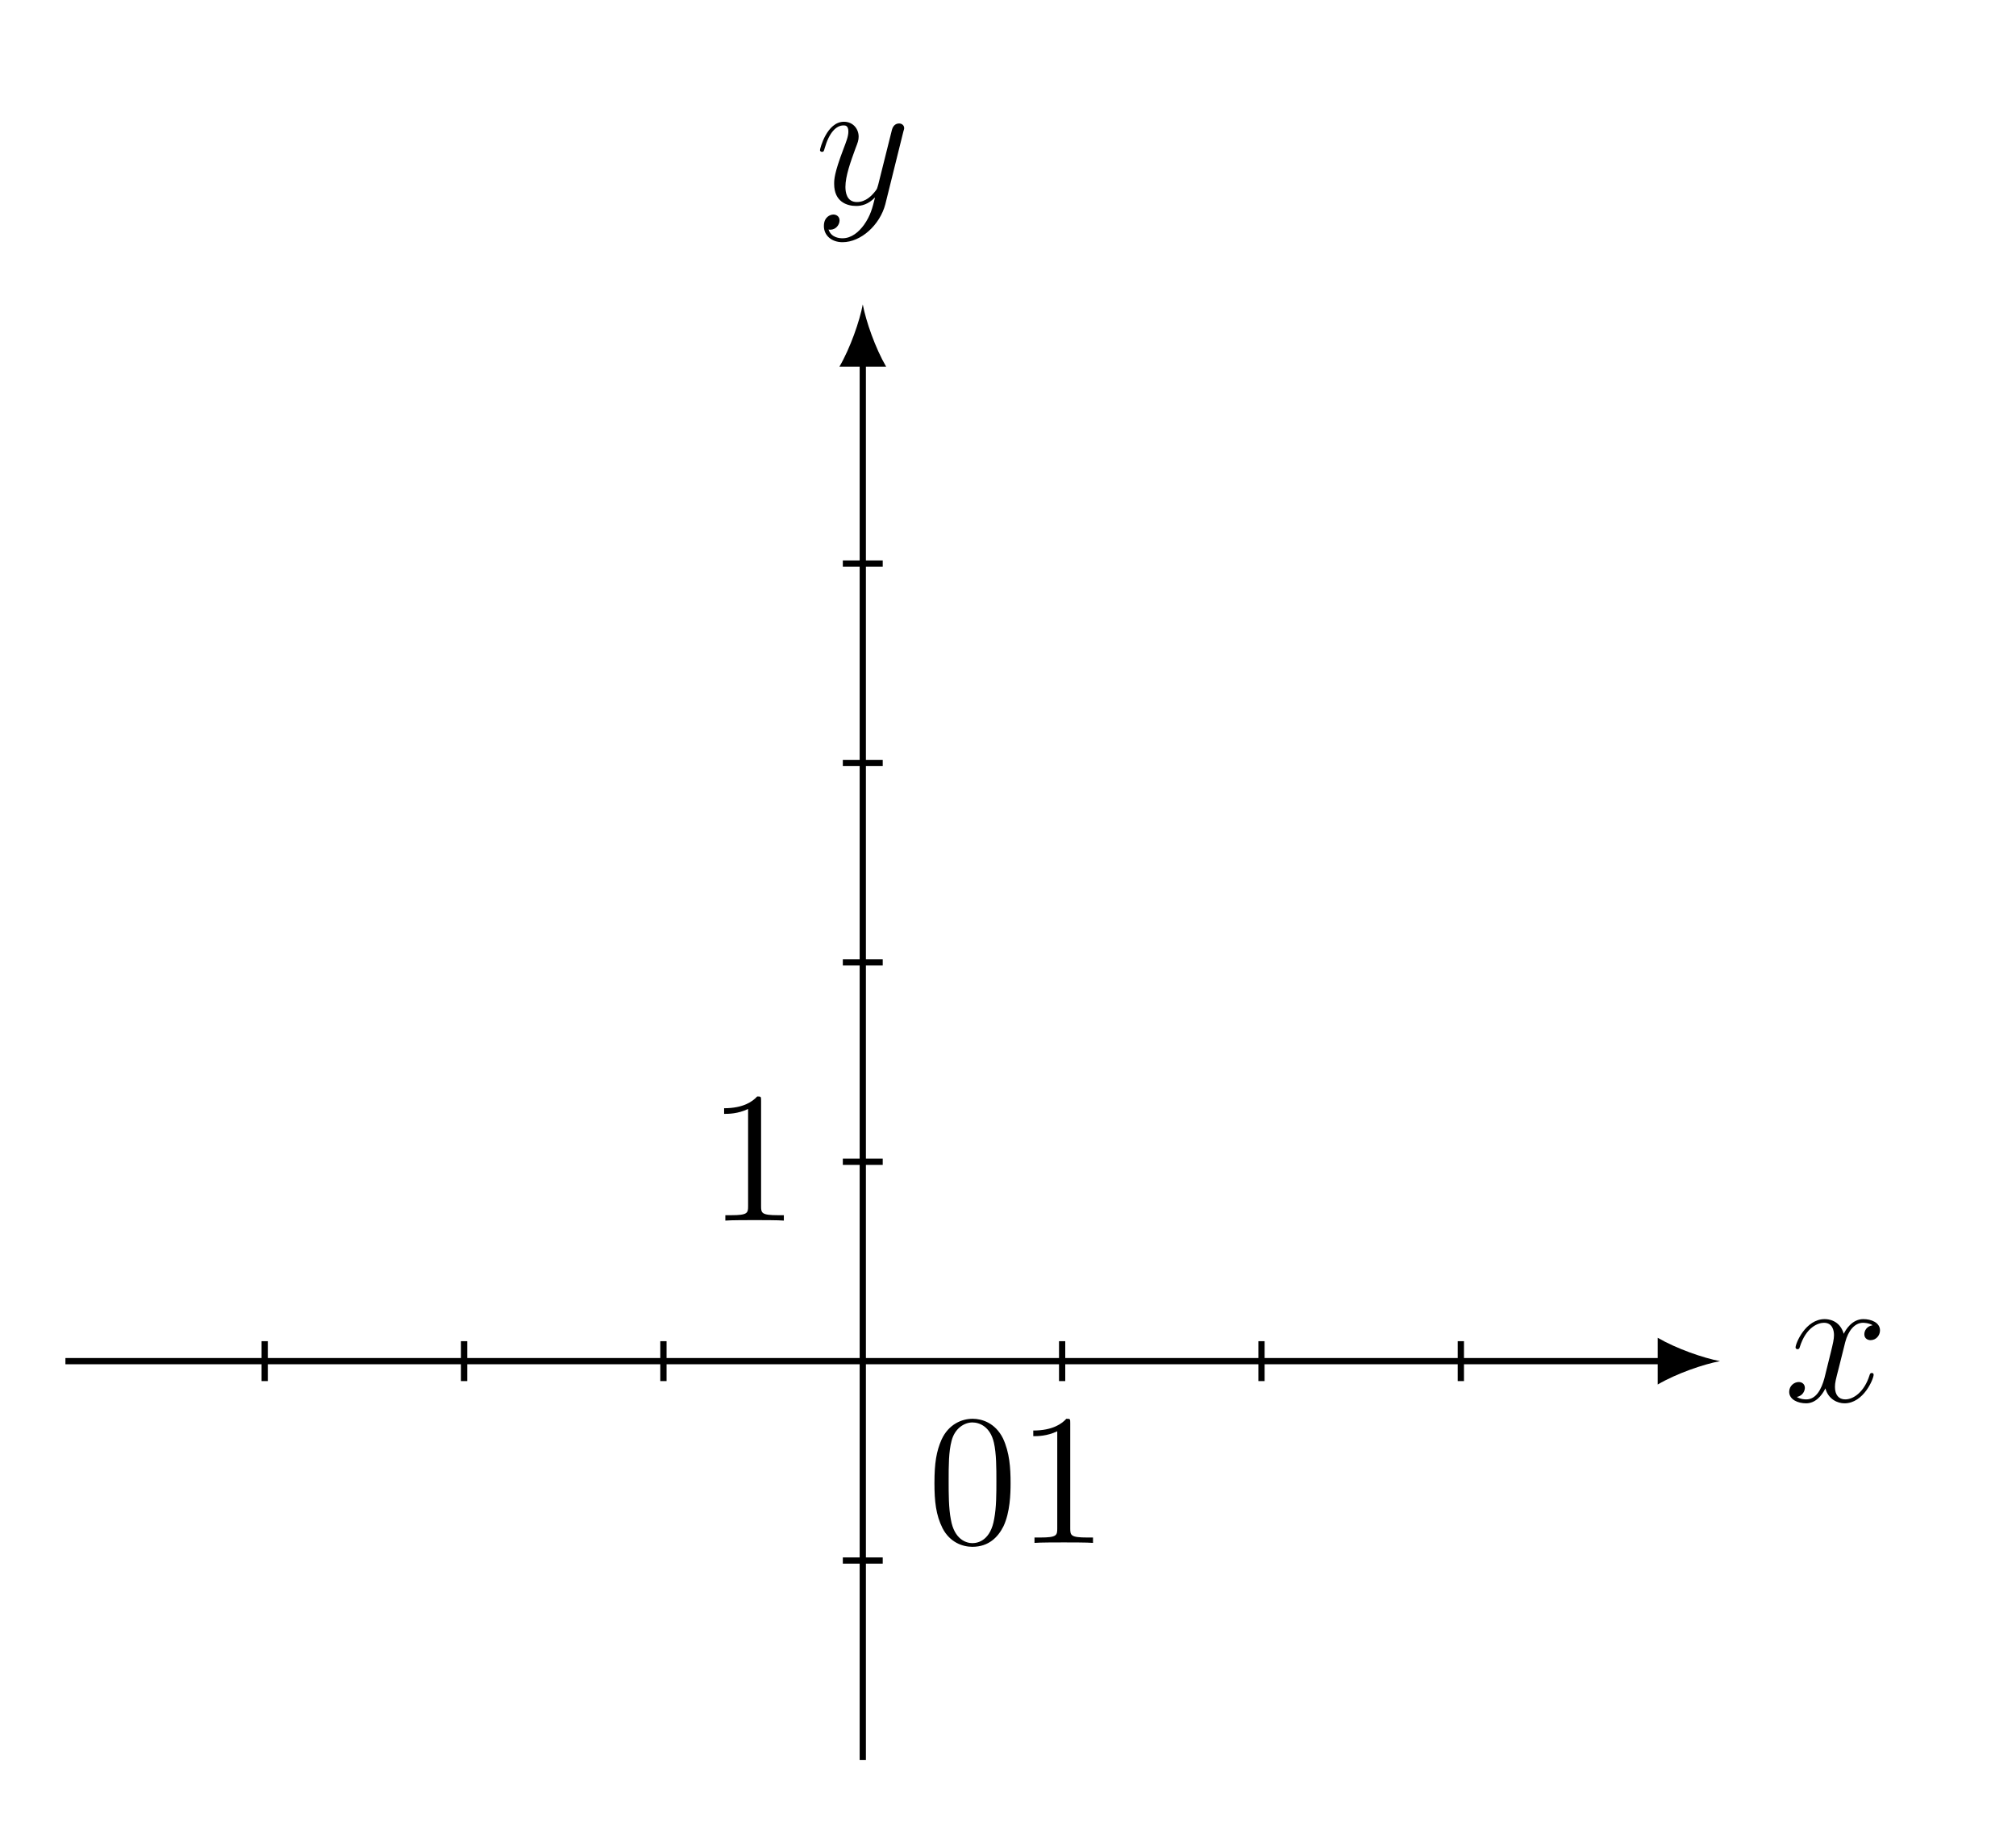
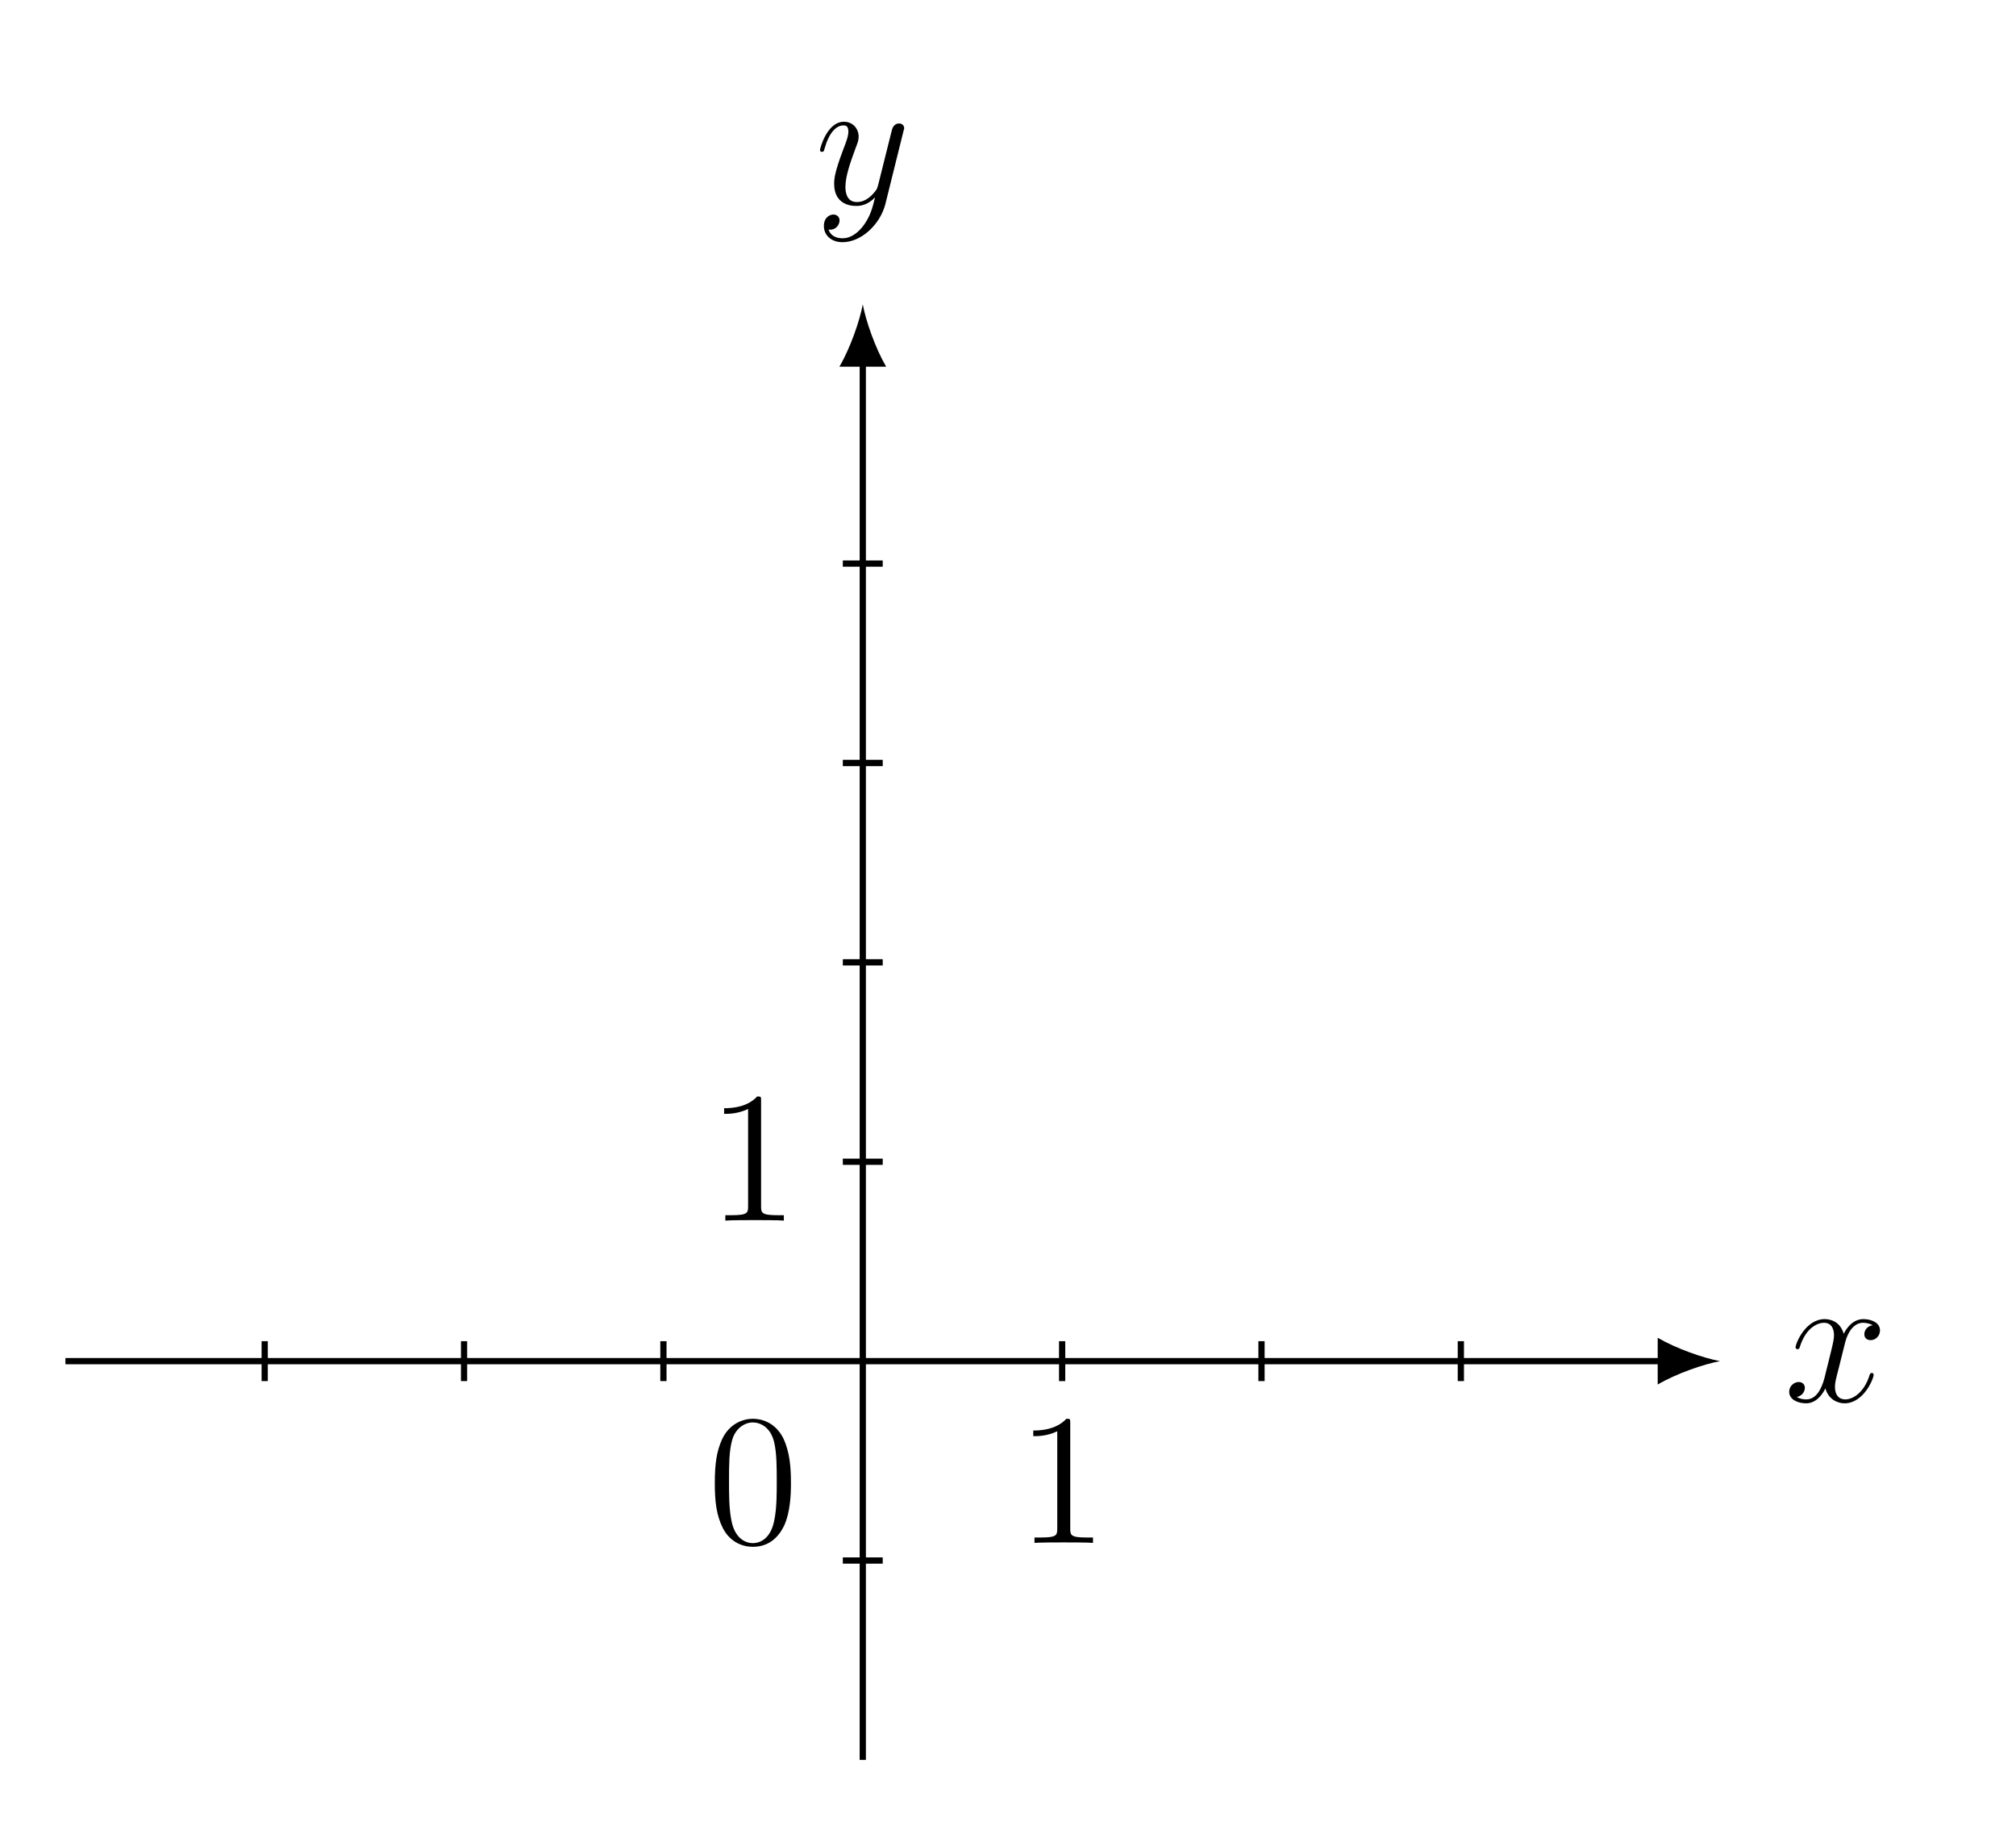
<svg xmlns="http://www.w3.org/2000/svg" xmlns:xlink="http://www.w3.org/1999/xlink" width="128.697pt" height="116.761pt" viewBox="0 0 128.697 116.761" version="1.2">
  <defs>
    <g>
      <symbol overflow="visible" id="glyph0-0">
        <path style="stroke:none;" d="" />
      </symbol>
      <symbol overflow="visible" id="glyph0-1">
        <path style="stroke:none;" d="M 5.719 -1.703 C 5.719 -1.766 5.672 -1.812 5.609 -1.812 C 5.5 -1.812 5.484 -1.75 5.453 -1.656 C 5.125 -0.609 4.438 -0.125 3.906 -0.125 C 3.484 -0.125 3.25 -0.422 3.25 -0.922 C 3.25 -1.188 3.297 -1.375 3.5 -2.156 L 3.906 -3.781 C 4.094 -4.5 4.5 -5.016 5.047 -5.016 C 5.047 -5.016 5.406 -5.016 5.656 -4.859 C 5.266 -4.797 5.125 -4.5 5.125 -4.281 C 5.125 -4 5.359 -3.906 5.516 -3.906 C 5.875 -3.906 6.125 -4.203 6.125 -4.531 C 6.125 -5.031 5.562 -5.25 5.062 -5.25 C 4.328 -5.25 3.922 -4.547 3.812 -4.312 C 3.547 -5.203 2.797 -5.25 2.594 -5.25 C 1.375 -5.25 0.734 -3.703 0.734 -3.438 C 0.734 -3.391 0.781 -3.328 0.859 -3.328 C 0.953 -3.328 0.984 -3.391 1 -3.453 C 1.406 -4.766 2.203 -5.016 2.547 -5.016 C 3.094 -5.016 3.188 -4.516 3.188 -4.234 C 3.188 -3.969 3.125 -3.703 2.984 -3.125 L 2.578 -1.484 C 2.391 -0.781 2.047 -0.125 1.422 -0.125 C 1.359 -0.125 1.062 -0.125 0.812 -0.281 C 1.234 -0.359 1.328 -0.719 1.328 -0.859 C 1.328 -1.094 1.156 -1.234 0.938 -1.234 C 0.641 -1.234 0.328 -0.984 0.328 -0.609 C 0.328 -0.109 0.891 0.125 1.406 0.125 C 1.984 0.125 2.391 -0.328 2.641 -0.828 C 2.828 -0.125 3.422 0.125 3.859 0.125 C 5.078 0.125 5.719 -1.438 5.719 -1.703 Z M 5.719 -1.703 " />
      </symbol>
      <symbol overflow="visible" id="glyph0-2">
        <path style="stroke:none;" d="M 5.656 -4.641 C 5.672 -4.703 5.703 -4.766 5.703 -4.844 C 5.703 -5.016 5.562 -5.141 5.375 -5.141 C 5.266 -5.141 5.016 -5.094 4.922 -4.734 L 4.047 -1.234 C 3.984 -1.016 3.984 -0.984 3.891 -0.859 C 3.641 -0.531 3.25 -0.125 2.688 -0.125 C 2.016 -0.125 1.953 -0.781 1.953 -1.094 C 1.953 -1.781 2.281 -2.688 2.594 -3.547 C 2.734 -3.906 2.797 -4.062 2.797 -4.297 C 2.797 -4.797 2.438 -5.25 1.859 -5.25 C 0.766 -5.25 0.328 -3.531 0.328 -3.438 C 0.328 -3.391 0.375 -3.328 0.453 -3.328 C 0.562 -3.328 0.578 -3.375 0.625 -3.547 C 0.906 -4.547 1.359 -5.016 1.828 -5.016 C 1.938 -5.016 2.141 -5.016 2.141 -4.625 C 2.141 -4.312 2 -3.969 1.828 -3.516 C 1.234 -1.953 1.234 -1.562 1.234 -1.281 C 1.234 -0.141 2.047 0.125 2.641 0.125 C 3 0.125 3.422 0.016 3.844 -0.422 C 3.672 0.281 3.547 0.75 3.141 1.328 C 2.812 1.781 2.344 2.188 1.766 2.188 C 1.625 2.188 1.047 2.172 0.875 1.625 C 0.906 1.641 0.984 1.641 0.984 1.641 C 1.344 1.641 1.578 1.328 1.578 1.047 C 1.578 0.781 1.359 0.672 1.188 0.672 C 0.984 0.672 0.578 0.828 0.578 1.406 C 0.578 2.016 1.078 2.438 1.766 2.438 C 2.953 2.438 4.156 1.328 4.5 0.016 Z M 5.656 -4.641 " />
      </symbol>
      <symbol overflow="visible" id="glyph1-0">
        <path style="stroke:none;" d="" />
      </symbol>
      <symbol overflow="visible" id="glyph1-1">
        <path style="stroke:none;" d="M 5.344 -3.812 C 5.344 -4.797 5.281 -5.766 4.859 -6.672 C 4.359 -7.672 3.5 -7.922 2.922 -7.922 C 2.234 -7.922 1.391 -7.578 0.938 -6.594 C 0.609 -5.844 0.484 -5.109 0.484 -3.812 C 0.484 -2.656 0.578 -1.781 1 -0.938 C 1.469 -0.031 2.281 0.25 2.906 0.25 C 3.953 0.25 4.547 -0.375 4.891 -1.062 C 5.312 -1.953 5.344 -3.125 5.344 -3.812 Z M 4.438 -3.953 C 4.438 -3.156 4.438 -2.25 4.297 -1.531 C 4.078 -0.219 3.328 0.016 2.906 0.016 C 2.531 0.016 1.75 -0.203 1.531 -1.5 C 1.391 -2.219 1.391 -3.125 1.391 -3.953 C 1.391 -4.938 1.391 -5.812 1.578 -6.516 C 1.781 -7.312 2.391 -7.688 2.906 -7.688 C 3.359 -7.688 4.047 -7.422 4.281 -6.391 C 4.438 -5.703 4.438 -4.766 4.438 -3.953 Z M 4.438 -3.953 " />
      </symbol>
      <symbol overflow="visible" id="glyph1-2">
        <path style="stroke:none;" d="M 4.891 0 L 4.891 -0.344 L 4.516 -0.344 C 3.469 -0.344 3.438 -0.484 3.438 -0.922 L 3.438 -7.641 C 3.438 -7.922 3.438 -7.922 3.188 -7.922 C 2.906 -7.609 2.312 -7.172 1.078 -7.172 L 1.078 -6.812 C 1.359 -6.812 1.953 -6.812 2.609 -7.125 L 2.609 -0.922 C 2.609 -0.484 2.578 -0.344 1.531 -0.344 L 1.156 -0.344 L 1.156 0 C 1.484 -0.031 2.641 -0.031 3.031 -0.031 C 3.422 -0.031 4.562 -0.031 4.891 0 Z M 4.891 0 " />
      </symbol>
    </g>
  </defs>
  <g id="surface1">
    <path style="fill:none;stroke-width:0.399;stroke-linecap:butt;stroke-linejoin:miter;stroke:rgb(0%,0%,0%);stroke-opacity:1;stroke-miterlimit:10;" d="M -51.022 -0.001 L 51.265 -0.001 " transform="matrix(0.997651,0,0,-0.997651,55.07832,86.87841)" />
    <path style=" stroke:none;fill-rule:nonzero;fill:rgb(0%,0%,0%);fill-opacity:1;" d="M 109.801 86.879 C 108.738 86.68 107.016 86.082 105.824 85.387 L 105.824 88.371 C 107.016 87.672 108.738 87.078 109.801 86.879 " />
    <g style="fill:rgb(0%,0%,0%);fill-opacity:1;">
      <use xlink:href="#glyph0-1" x="113.89" y="89.446" />
    </g>
    <path style="fill:none;stroke-width:0.399;stroke-linecap:butt;stroke-linejoin:miter;stroke:rgb(0%,0%,0%);stroke-opacity:1;stroke-miterlimit:10;" d="M -0 -25.514 L -0 64.021 " transform="matrix(0.997651,0,0,-0.997651,55.07832,86.87841)" />
    <path style=" stroke:none;fill-rule:nonzero;fill:rgb(0%,0%,0%);fill-opacity:1;" d="M 55.078 19.43 C 54.879 20.492 54.281 22.215 53.586 23.406 L 56.57 23.406 C 55.875 22.215 55.277 20.492 55.078 19.43 " />
    <g style="fill:rgb(0%,0%,0%);fill-opacity:1;">
      <use xlink:href="#glyph0-2" x="52.017" y="13.021" />
    </g>
    <path style="fill:none;stroke-width:0.399;stroke-linecap:butt;stroke-linejoin:miter;stroke:rgb(0%,0%,0%);stroke-opacity:1;stroke-miterlimit:10;" d="M -38.27 -1.277 L -38.27 1.276 " transform="matrix(0.997651,0,0,-0.997651,55.07832,86.87841)" />
    <path style="fill:none;stroke-width:0.399;stroke-linecap:butt;stroke-linejoin:miter;stroke:rgb(0%,0%,0%);stroke-opacity:1;stroke-miterlimit:10;" d="M -25.513 -1.277 L -25.513 1.276 " transform="matrix(0.997651,0,0,-0.997651,55.07832,86.87841)" />
    <path style="fill:none;stroke-width:0.399;stroke-linecap:butt;stroke-linejoin:miter;stroke:rgb(0%,0%,0%);stroke-opacity:1;stroke-miterlimit:10;" d="M -12.757 -1.277 L -12.757 1.276 " transform="matrix(0.997651,0,0,-0.997651,55.07832,86.87841)" />
    <path style="fill:none;stroke-width:0.399;stroke-linecap:butt;stroke-linejoin:miter;stroke:rgb(0%,0%,0%);stroke-opacity:1;stroke-miterlimit:10;" d="M 12.756 -1.277 L 12.756 1.276 " transform="matrix(0.997651,0,0,-0.997651,55.07832,86.87841)" />
    <path style="fill:none;stroke-width:0.399;stroke-linecap:butt;stroke-linejoin:miter;stroke:rgb(0%,0%,0%);stroke-opacity:1;stroke-miterlimit:10;" d="M 25.513 -1.277 L 25.513 1.276 " transform="matrix(0.997651,0,0,-0.997651,55.07832,86.87841)" />
    <path style="fill:none;stroke-width:0.399;stroke-linecap:butt;stroke-linejoin:miter;stroke:rgb(0%,0%,0%);stroke-opacity:1;stroke-miterlimit:10;" d="M 38.269 -1.277 L 38.269 1.276 " transform="matrix(0.997651,0,0,-0.997651,55.07832,86.87841)" />
    <path style="fill:none;stroke-width:0.399;stroke-linecap:butt;stroke-linejoin:miter;stroke:rgb(0%,0%,0%);stroke-opacity:1;stroke-miterlimit:10;" d="M -1.277 -12.757 L 1.276 -12.757 " transform="matrix(0.997651,0,0,-0.997651,55.07832,86.87841)" />
    <path style="fill:none;stroke-width:0.399;stroke-linecap:butt;stroke-linejoin:miter;stroke:rgb(0%,0%,0%);stroke-opacity:1;stroke-miterlimit:10;" d="M -1.277 12.756 L 1.276 12.756 " transform="matrix(0.997651,0,0,-0.997651,55.07832,86.87841)" />
    <path style="fill:none;stroke-width:0.399;stroke-linecap:butt;stroke-linejoin:miter;stroke:rgb(0%,0%,0%);stroke-opacity:1;stroke-miterlimit:10;" d="M -1.277 25.513 L 1.276 25.513 " transform="matrix(0.997651,0,0,-0.997651,55.07832,86.87841)" />
    <path style="fill:none;stroke-width:0.399;stroke-linecap:butt;stroke-linejoin:miter;stroke:rgb(0%,0%,0%);stroke-opacity:1;stroke-miterlimit:10;" d="M -1.277 38.269 L 1.276 38.269 " transform="matrix(0.997651,0,0,-0.997651,55.07832,86.87841)" />
    <path style="fill:none;stroke-width:0.399;stroke-linecap:butt;stroke-linejoin:miter;stroke:rgb(0%,0%,0%);stroke-opacity:1;stroke-miterlimit:10;" d="M -1.277 51.026 L 1.276 51.026 " transform="matrix(0.997651,0,0,-0.997651,55.07832,86.87841)" />
    <g style="fill:rgb(0%,0%,0%);fill-opacity:1;">
-       <use xlink:href="#glyph1-1" x="59.169" y="98.48" />
+       <use xlink:href="#glyph1-1" x="45.148" y="98.48" />
    </g>
    <g style="fill:rgb(0%,0%,0%);fill-opacity:1;">
      <use xlink:href="#glyph1-2" x="64.884" y="98.48" />
    </g>
    <g style="fill:rgb(0%,0%,0%);fill-opacity:1;">
      <use xlink:href="#glyph1-2" x="45.148" y="77.908" />
    </g>
  </g>
</svg>
